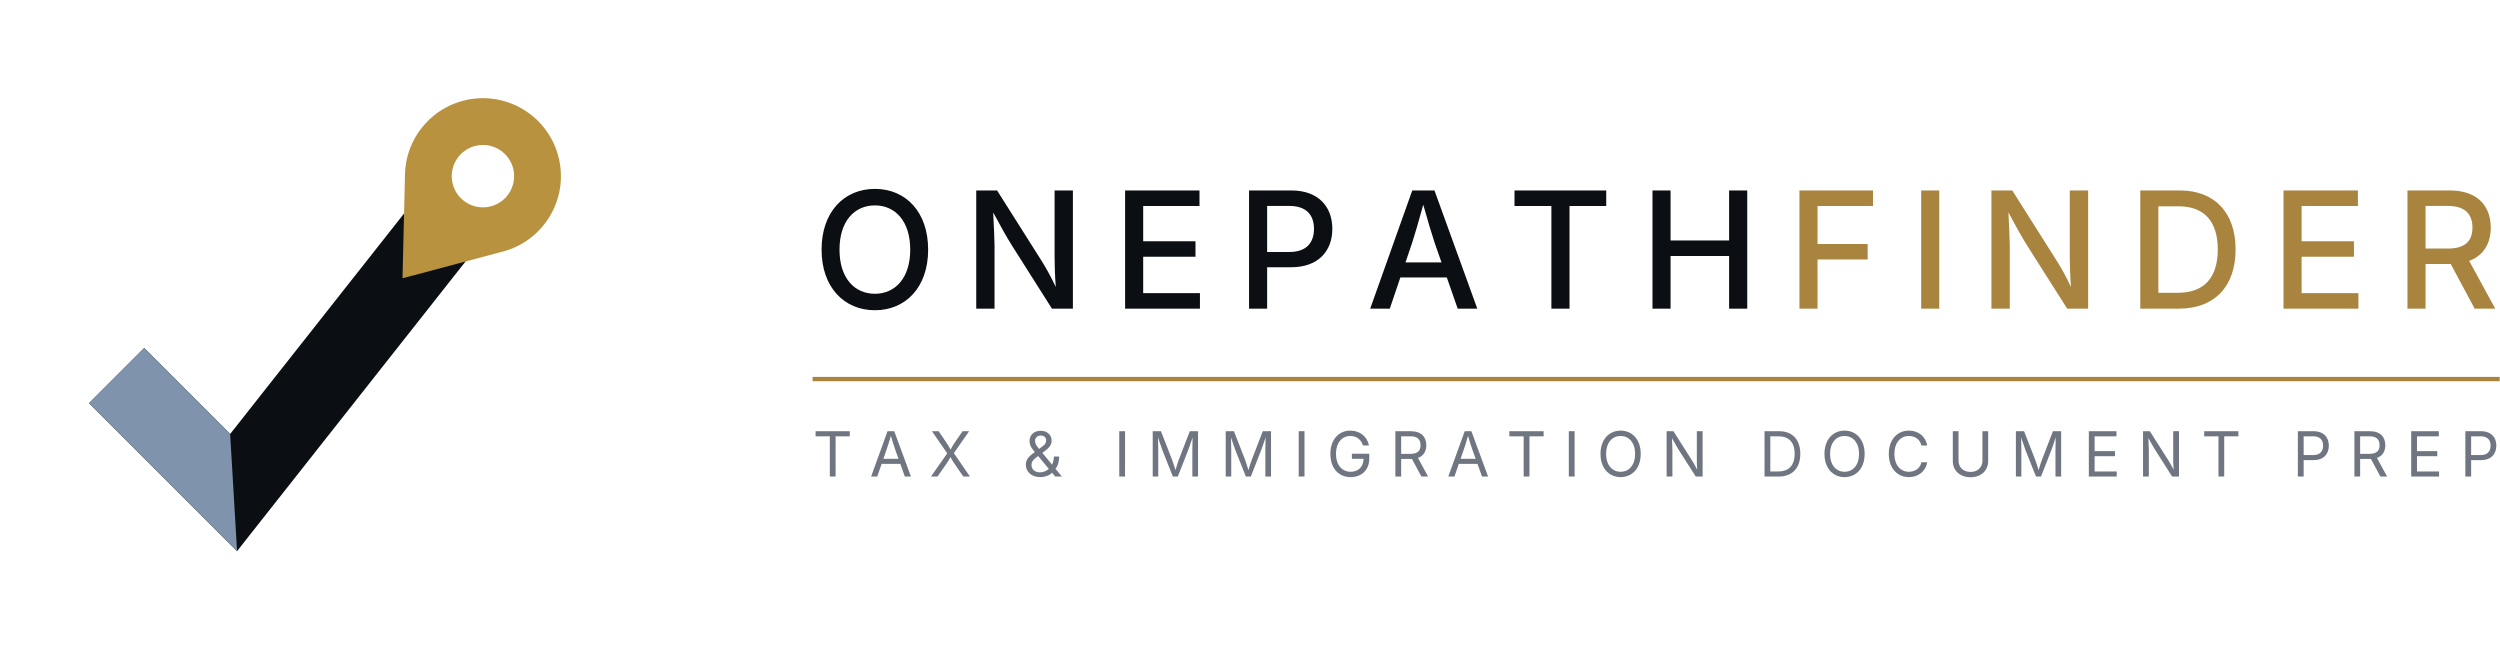
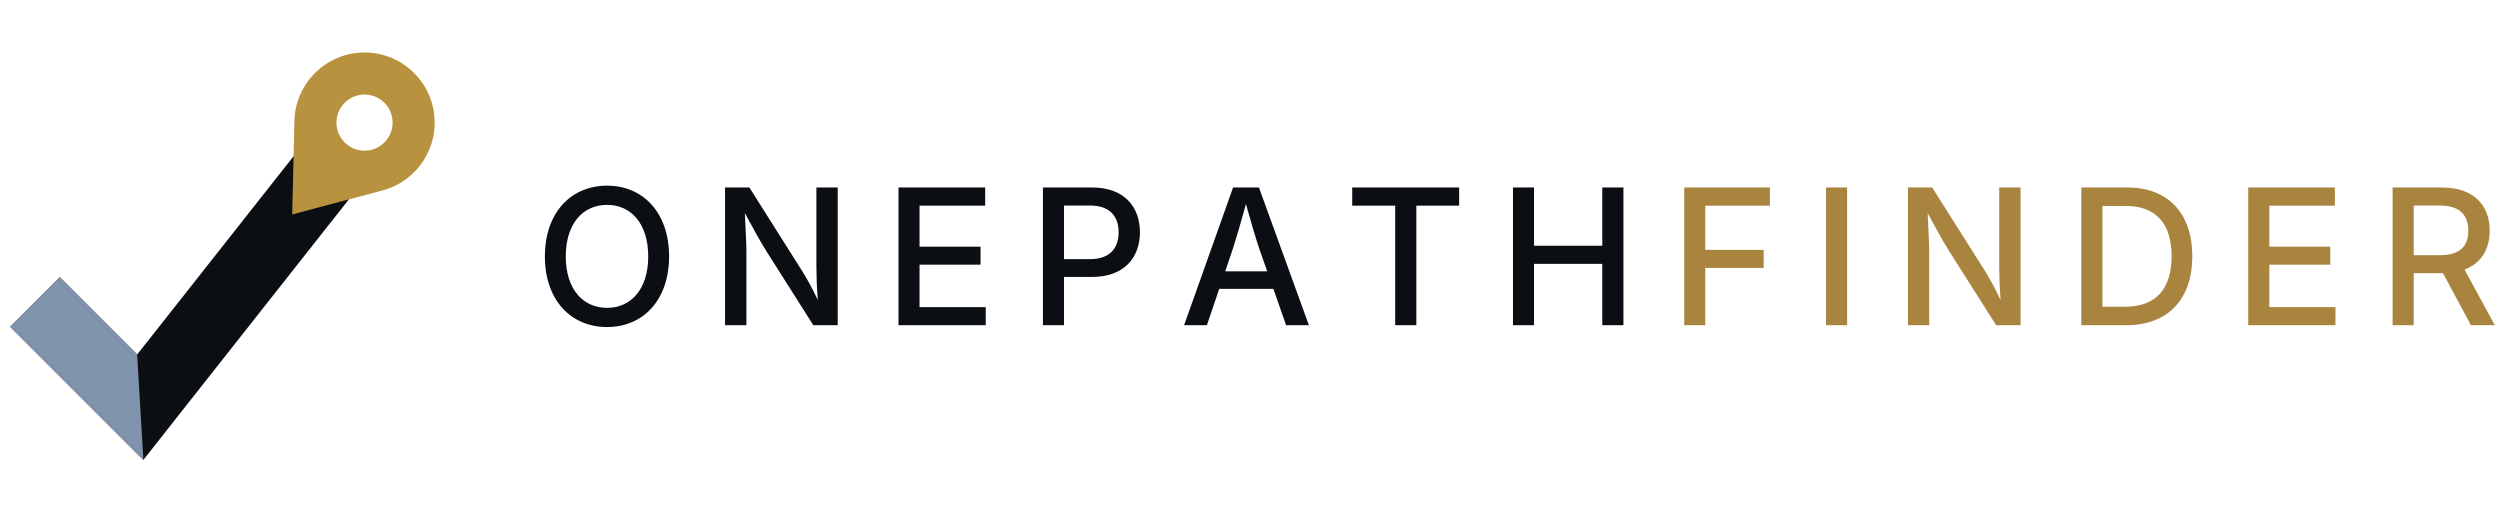
- <svg xmlns="http://www.w3.org/2000/svg" width="277" height="72" viewBox="0 0 461.55 120" role="img" aria-label="One Path Finder logo, for light backgrounds">
+ <svg xmlns="http://www.w3.org/2000/svg" width="273" height="56" viewBox="0 0 449.08 92" role="img" aria-label="One Path Finder">
  <defs>
-     <clipPath id="cl">
+     <clipPath id="cn">
      <polygon points="30.1,-25.8 41.9,173.8 -158.1,173.8 -169.9,-25.8" />
    </clipPath>
  </defs>
-   <g transform="translate(60.00,60.00) scale(1.2) translate(-50.1,-48.2)">
+   <g transform="translate(40.00,46.00) scale(1.05) translate(-50.1,-48.2)">
    <path d="M18,56 L36,74 L67,34.7" fill="none" stroke="#0b0f14" stroke-width="12" stroke-linejoin="miter" />
-     <path d="M18,56 L36,74 L67,34.7" fill="none" stroke="#7f93ad" stroke-width="12" stroke-linejoin="miter" clip-path="url(#cl)" />
+     <path d="M18,56 L36,74 L67,34.7" fill="none" stroke="#7f93ad" stroke-width="12" stroke-linejoin="miter" clip-path="url(#cn)" />
    <path d="M0,20 L9.6,7.2 A12,12 0 1 0 -9.6,7.2 Z M4.8,0 A4.8,4.8 0 1 0 -4.8,0 A4.8,4.8 0 1 0 4.8,0 Z" transform="translate(74.37,25.31) rotate(38.23)" fill="#b8923f" fill-rule="evenodd" />
  </g>
-   <path d="M161.51 57.29C167.17 57.29 171.34 53.07 171.34 46.10C171.34 39.10 167.17 34.88 161.51 34.88C155.84 34.88 151.66 39.10 151.66 46.10C151.66 53.07 155.84 57.29 161.51 57.29ZM161.51 54.25C157.76 54.25 154.97 51.38 154.97 46.10C154.97 40.81 157.76 37.93 161.51 37.93C165.23 37.93 168.03 40.80 168.03 46.10C168.03 51.38 165.23 54.25 161.51 54.25ZM180.22 57.00H183.60V45.35C183.60 44.23 183.48 41.97 183.35 39.23C184.93 42.16 185.77 43.67 186.84 45.38L194.20 57.00H198.07V35.17H194.69V47.60C194.69 48.86 194.75 50.89 194.91 53.00C193.94 50.91 192.96 49.25 192.29 48.17L184.07 35.17H180.22ZM207.71 57.00H221.53V54.13H211.05V47.41H220.71V44.55H211.05V38.04H221.45V35.17H207.71ZM230.60 57.00H233.94V49.35H238.39C243.46 49.35 245.98 46.29 245.98 42.26C245.98 38.24 243.47 35.17 238.42 35.17H230.60ZM233.94 46.53V38.03H238.04C241.28 38.03 242.59 39.80 242.59 42.26C242.59 44.72 241.28 46.53 238.07 46.53ZM252.97 57.00H256.59L258.54 51.24H267.12L269.13 57.00H272.75L264.84 35.17H260.74ZM259.49 48.46 260.71 44.86C261.25 43.19 261.92 40.92 262.77 37.80C263.64 40.89 264.30 43.11 264.88 44.86L266.14 48.46ZM279.62 38.04H286.43V57.00H289.78V38.04H296.56V35.17H279.62ZM305.10 57.00H308.44V47.27H319.25V57.00H322.60V35.17H319.25V44.40H308.44V35.17H305.10Z" fill="#0b0f14" />
-   <path d="M332.24 57.00H335.58V47.92H344.84V45.06H335.58V38.04H345.82V35.17H332.24ZM358.06 35.17H354.72V57.00H358.06ZM367.69 57.00H371.08V45.35C371.08 44.23 370.96 41.97 370.83 39.23C372.41 42.16 373.24 43.67 374.31 45.38L381.68 57.00H385.55V35.17H382.16V47.60C382.16 48.86 382.22 50.89 382.38 53.00C381.42 50.91 380.44 49.25 379.76 48.17L371.54 35.17H367.69ZM402.29 57.00C408.92 57.00 412.78 52.88 412.78 46.06C412.78 39.28 408.92 35.17 402.49 35.17H395.18V57.00ZM398.52 54.07V38.10H402.27C407.03 38.10 409.49 40.93 409.49 46.06C409.49 51.23 407.03 54.07 402.10 54.07ZM421.63 57.00H435.46V54.13H424.97V47.41H434.64V44.55H424.97V38.04H435.37V35.17H421.63ZM444.52 57.00H447.86V48.75H452.32C452.38 48.75 452.45 48.75 452.51 48.75L456.93 57.00H460.73L455.92 48.18C458.57 47.19 459.90 44.96 459.90 42.03C459.90 38.00 457.40 35.17 452.35 35.17H444.52ZM447.86 45.90V38.03H451.97C455.19 38.03 456.52 39.57 456.52 42.03C456.52 44.48 455.19 45.90 451.99 45.90Z" fill="#a8843f" />
-   <line x1="150" y1="70" x2="461.55" y2="70" stroke="#a8843f" stroke-width="0.8" />
-   <path d="M150.55 80.58H153.18V88.00H154.25V80.58H156.87V79.63H150.55ZM160.81 88.00H161.94L162.75 85.66H166.20L167.03 88.00H168.16L165.08 79.63H163.84ZM163.07 84.73 163.66 83.04C163.84 82.52 164.10 81.72 164.46 80.49C164.81 81.70 165.06 82.47 165.26 83.04L165.87 84.73ZM171.86 88.00H173.07L174.55 85.88C174.98 85.26 175.19 84.93 175.46 84.41C175.74 84.96 175.95 85.27 176.37 85.88L177.83 88.00H179.06L176.09 83.68L178.91 79.63H177.70L176.47 81.41C175.98 82.12 175.77 82.45 175.48 83.03C175.17 82.44 174.98 82.13 174.49 81.41L173.28 79.63H172.04L174.86 83.72ZM192.06 88.11C192.82 88.11 193.67 87.85 194.23 87.30L194.81 88.00H196.03L194.86 86.58C195.18 86.17 195.53 85.47 195.53 84.31H194.56C194.56 84.88 194.43 85.38 194.22 85.80L192.43 83.63L193.03 83.18C193.68 82.70 194.14 82.13 194.14 81.36C194.14 80.36 193.37 79.55 192.11 79.55C190.87 79.55 190.06 80.34 190.06 81.45C190.06 82.21 190.45 82.78 191.03 83.48C190.07 84.19 189.38 84.75 189.38 85.82C189.38 87.11 190.40 88.11 192.06 88.11ZM193.62 86.58C193.16 87.00 192.58 87.23 191.98 87.23C191.06 87.23 190.42 86.67 190.42 85.85C190.42 85.33 190.67 84.93 191.36 84.42L191.65 84.21ZM191.82 82.90C191.38 82.36 191.08 81.95 191.08 81.44C191.08 80.84 191.51 80.43 192.14 80.43C192.75 80.43 193.13 80.81 193.13 81.34C193.13 81.93 192.67 82.27 192.36 82.50ZM207.70 79.63H206.63V88.00H207.70ZM212.81 88.00H213.83V83.22C213.83 82.58 213.80 81.59 213.79 80.79C214.12 81.77 214.45 82.75 214.63 83.22L216.53 88.00H217.45L219.32 83.22C219.52 82.73 219.86 81.73 220.17 80.77C220.14 81.64 220.13 82.60 220.13 83.22V88.00H221.18V79.63H219.66L217.62 84.91C217.46 85.33 217.20 86.16 217.01 86.82C216.81 86.14 216.55 85.32 216.39 84.91L214.33 79.63H212.81ZM226.29 88.00H227.31V83.22C227.31 82.58 227.28 81.59 227.27 80.79C227.60 81.77 227.92 82.75 228.11 83.22L230.01 88.00H230.93L232.80 83.22C232.99 82.73 233.34 81.73 233.65 80.77C233.62 81.64 233.61 82.60 233.61 83.22V88.00H234.66V79.63H233.13L231.10 84.91C230.94 85.33 230.68 86.16 230.48 86.82C230.29 86.14 230.02 85.32 229.87 84.91L227.81 79.63H226.29ZM240.84 79.63H239.77V88.00H240.84ZM249.37 88.11C251.36 88.11 252.80 86.79 252.80 84.71V83.79H249.59V84.73H251.75C251.73 86.20 250.77 87.12 249.37 87.12C247.83 87.12 246.66 85.96 246.66 83.82C246.66 81.67 247.83 80.51 249.31 80.51C250.49 80.51 251.29 81.18 251.64 82.26H252.74C252.43 80.63 251.07 79.52 249.30 79.52C247.16 79.52 245.62 81.17 245.62 83.82C245.62 86.47 247.13 88.11 249.37 88.11ZM257.62 88.00H258.69V84.75H260.49C260.56 84.75 260.62 84.75 260.68 84.75L262.43 88.00H263.66L261.79 84.56C262.84 84.19 263.33 83.33 263.33 82.22C263.33 80.72 262.44 79.63 260.48 79.63H257.62ZM258.69 83.81V80.57H260.43C261.76 80.57 262.27 81.22 262.27 82.22C262.27 83.20 261.76 83.81 260.44 83.81ZM267.39 88.00H268.53L269.33 85.66H272.78L273.62 88.00H274.74L271.66 79.63H270.43ZM269.66 84.73 270.25 83.04C270.43 82.52 270.69 81.72 271.04 80.49C271.39 81.70 271.64 82.47 271.84 83.04L272.45 84.73ZM278.67 80.58H281.31V88.00H282.38V80.58H285.00V79.63H278.67ZM290.72 79.63H289.65V88.00H290.72ZM299.22 88.11C301.36 88.11 302.93 86.47 302.93 83.82C302.93 81.17 301.36 79.52 299.22 79.52C297.07 79.52 295.50 81.17 295.50 83.82C295.50 86.47 297.07 88.11 299.22 88.11ZM299.22 87.12C297.71 87.12 296.54 85.96 296.54 83.82C296.54 81.68 297.71 80.51 299.22 80.51C300.71 80.51 301.89 81.67 301.89 83.82C301.89 85.96 300.71 87.12 299.22 87.12ZM307.71 88.00H308.78V83.23C308.78 82.82 308.75 81.99 308.70 80.91C309.35 82.08 309.67 82.64 310.05 83.24L313.09 88.00H314.36V79.63H313.29V84.77C313.29 85.21 313.29 85.93 313.36 86.74C312.98 85.98 312.60 85.34 312.37 84.98L308.97 79.63H307.71ZM328.40 88.00C330.95 88.00 332.40 86.42 332.40 83.80C332.40 81.21 330.95 79.63 328.51 79.63H325.79V88.00ZM326.86 87.06V80.58H328.44C330.37 80.58 331.36 81.79 331.36 83.80C331.36 85.83 330.37 87.06 328.34 87.06ZM340.57 88.11C342.72 88.11 344.28 86.47 344.28 83.82C344.28 81.17 342.72 79.52 340.57 79.52C338.43 79.52 336.86 81.17 336.86 83.82C336.86 86.47 338.43 88.11 340.57 88.11ZM340.57 87.12C339.07 87.12 337.90 85.96 337.90 83.82C337.90 81.68 339.07 80.51 340.57 80.51C342.07 80.51 343.24 81.67 343.24 83.82C343.24 85.96 342.07 87.12 340.57 87.12ZM352.45 88.11C354.16 88.11 355.54 87.07 355.83 85.37H354.76C354.52 86.51 353.55 87.12 352.45 87.12C350.95 87.12 349.78 85.96 349.78 83.82C349.78 81.68 350.95 80.51 352.45 80.51C353.54 80.51 354.52 81.12 354.76 82.27H355.83C355.53 80.54 354.15 79.52 352.45 79.52C350.31 79.52 348.74 81.17 348.74 83.82C348.74 86.47 350.31 88.11 352.45 88.11ZM363.83 88.13C365.80 88.13 367.09 86.88 367.09 85.15V79.63H366.03V85.07C366.03 86.27 365.20 87.15 363.83 87.15C362.46 87.15 361.62 86.27 361.62 85.07V79.63H360.56V85.15C360.56 86.88 361.85 88.13 363.83 88.13ZM372.21 88.00H373.22V83.22C373.22 82.58 373.20 81.59 373.18 80.79C373.51 81.77 373.84 82.75 374.02 83.22L375.92 88.00H376.85L378.72 83.22C378.91 82.73 379.26 81.73 379.56 80.77C379.54 81.64 379.52 82.60 379.52 83.22V88.00H380.57V79.63H379.05L377.02 84.91C376.85 85.33 376.60 86.16 376.40 86.82C376.20 86.14 375.94 85.32 375.78 84.91L373.72 79.63H372.21ZM385.68 88.00H390.83V87.06H386.75V84.25H390.51V83.31H386.75V80.58H390.78V79.63H385.68ZM395.69 88.00H396.76V83.23C396.76 82.82 396.72 81.99 396.68 80.91C397.33 82.08 397.65 82.64 398.03 83.24L401.06 88.00H402.33V79.63H401.26V84.77C401.26 85.21 401.27 85.93 401.34 86.74C400.95 85.98 400.57 85.34 400.35 84.98L396.95 79.63H395.69ZM406.98 80.58H409.62V88.00H410.68V80.58H413.30V79.63H406.98ZM424.28 88.00H425.35V84.97H427.15C429.10 84.97 430.00 83.79 430.00 82.29C430.00 80.81 429.10 79.63 427.15 79.63H424.28ZM425.35 84.04V80.57H427.09C428.43 80.57 428.94 81.31 428.94 82.29C428.94 83.29 428.43 84.04 427.10 84.04ZM434.72 88.00H435.78V84.75H437.59C437.65 84.75 437.72 84.75 437.78 84.75L439.52 88.00H440.76L438.88 84.56C439.94 84.19 440.43 83.33 440.43 82.22C440.43 80.72 439.53 79.63 437.58 79.63H434.72ZM435.78 83.81V80.57H437.52C438.86 80.57 439.37 81.22 439.37 82.22C439.37 83.20 438.86 83.81 437.54 83.81ZM445.21 88.00H450.36V87.06H446.28V84.25H450.03V83.31H446.28V80.58H450.31V79.63H445.21ZM455.21 88.00H456.28V84.97H458.08C460.03 84.97 460.93 83.79 460.93 82.29C460.93 80.81 460.03 79.63 458.08 79.63H455.21ZM456.28 84.04V80.57H458.02C459.36 80.57 459.87 81.31 459.87 82.29C459.87 83.29 459.36 84.04 458.03 84.04Z" fill="#6f7681" />
+   <path d="M109.05 58.69C115.46 58.69 120.19 53.91 120.19 46.01C120.19 38.07 115.46 33.29 109.05 33.29C102.62 33.29 97.88 38.07 97.88 46.01C97.88 53.91 102.62 58.69 109.05 58.69ZM109.05 55.24C104.80 55.24 101.63 51.98 101.63 46.01C101.63 40.01 104.80 36.74 109.05 36.74C113.27 36.74 116.44 40.00 116.44 46.01C116.44 51.98 113.27 55.24 109.05 55.24ZM130.24 58.36H134.08V45.16C134.08 43.88 133.95 41.33 133.80 38.22C135.59 41.54 136.54 43.25 137.75 45.19L146.10 58.36H150.48V33.62H146.65V47.70C146.65 49.13 146.71 51.44 146.90 53.83C145.80 51.45 144.69 49.58 143.92 48.35L134.61 33.62H130.24ZM161.40 58.36H177.07V55.11H165.18V47.48H176.14V44.25H165.18V36.88H176.97V33.62H161.40ZM187.34 58.36H191.13V49.69H196.17C201.92 49.69 204.77 46.22 204.77 41.66C204.77 37.09 201.94 33.62 196.21 33.62H187.34ZM191.13 46.49V36.86H195.78C199.44 36.86 200.94 38.87 200.94 41.66C200.94 44.45 199.44 46.49 195.81 46.49ZM212.70 58.36H216.80L219.01 51.83H228.74L231.02 58.36H235.12L226.15 33.62H221.50ZM220.09 48.68 221.47 44.60C222.08 42.70 222.85 40.13 223.81 36.59C224.79 40.10 225.54 42.62 226.20 44.60L227.63 48.68ZM242.90 36.88H250.62V58.36H254.42V36.88H262.11V33.62H242.90ZM271.78 58.36H275.56V47.34H287.82V58.36H291.62V33.62H287.82V44.08H275.56V33.62H271.78Z" fill="#0b0f14" />
+   <path d="M302.54 58.36H306.32V48.07H316.81V44.83H306.32V36.88H317.93V33.62H302.54ZM331.80 33.62H328.01V58.36H331.80ZM342.72 58.36H346.55V45.16C346.55 43.88 346.42 41.33 346.27 38.22C348.06 41.54 349.01 43.25 350.22 45.19L358.57 58.36H362.96V33.62H359.12V47.70C359.12 49.13 359.19 51.44 359.37 53.83C358.27 51.45 357.16 49.58 356.40 48.35L347.08 33.62H342.72ZM381.93 58.36C389.45 58.36 393.81 53.69 393.81 45.96C393.81 38.27 389.45 33.62 382.16 33.62H373.87V58.36ZM377.66 55.04V36.94H381.91C387.30 36.94 390.09 40.15 390.09 45.96C390.09 51.82 387.30 55.04 381.71 55.04ZM403.85 58.36H419.52V55.11H407.64V47.48H418.59V44.25H407.64V36.88H419.42V33.62H403.85ZM429.79 58.36H433.58V49.01H438.63C438.69 49.01 438.78 49.01 438.84 49.01L443.86 58.36H448.15L442.71 48.36C445.71 47.24 447.23 44.71 447.23 41.39C447.23 36.83 444.39 33.62 438.66 33.62H429.79ZM433.58 45.78V36.86H438.23C441.88 36.86 443.39 38.60 443.39 41.39C443.39 44.16 441.88 45.78 438.26 45.78Z" fill="#a8843f" />
</svg>
